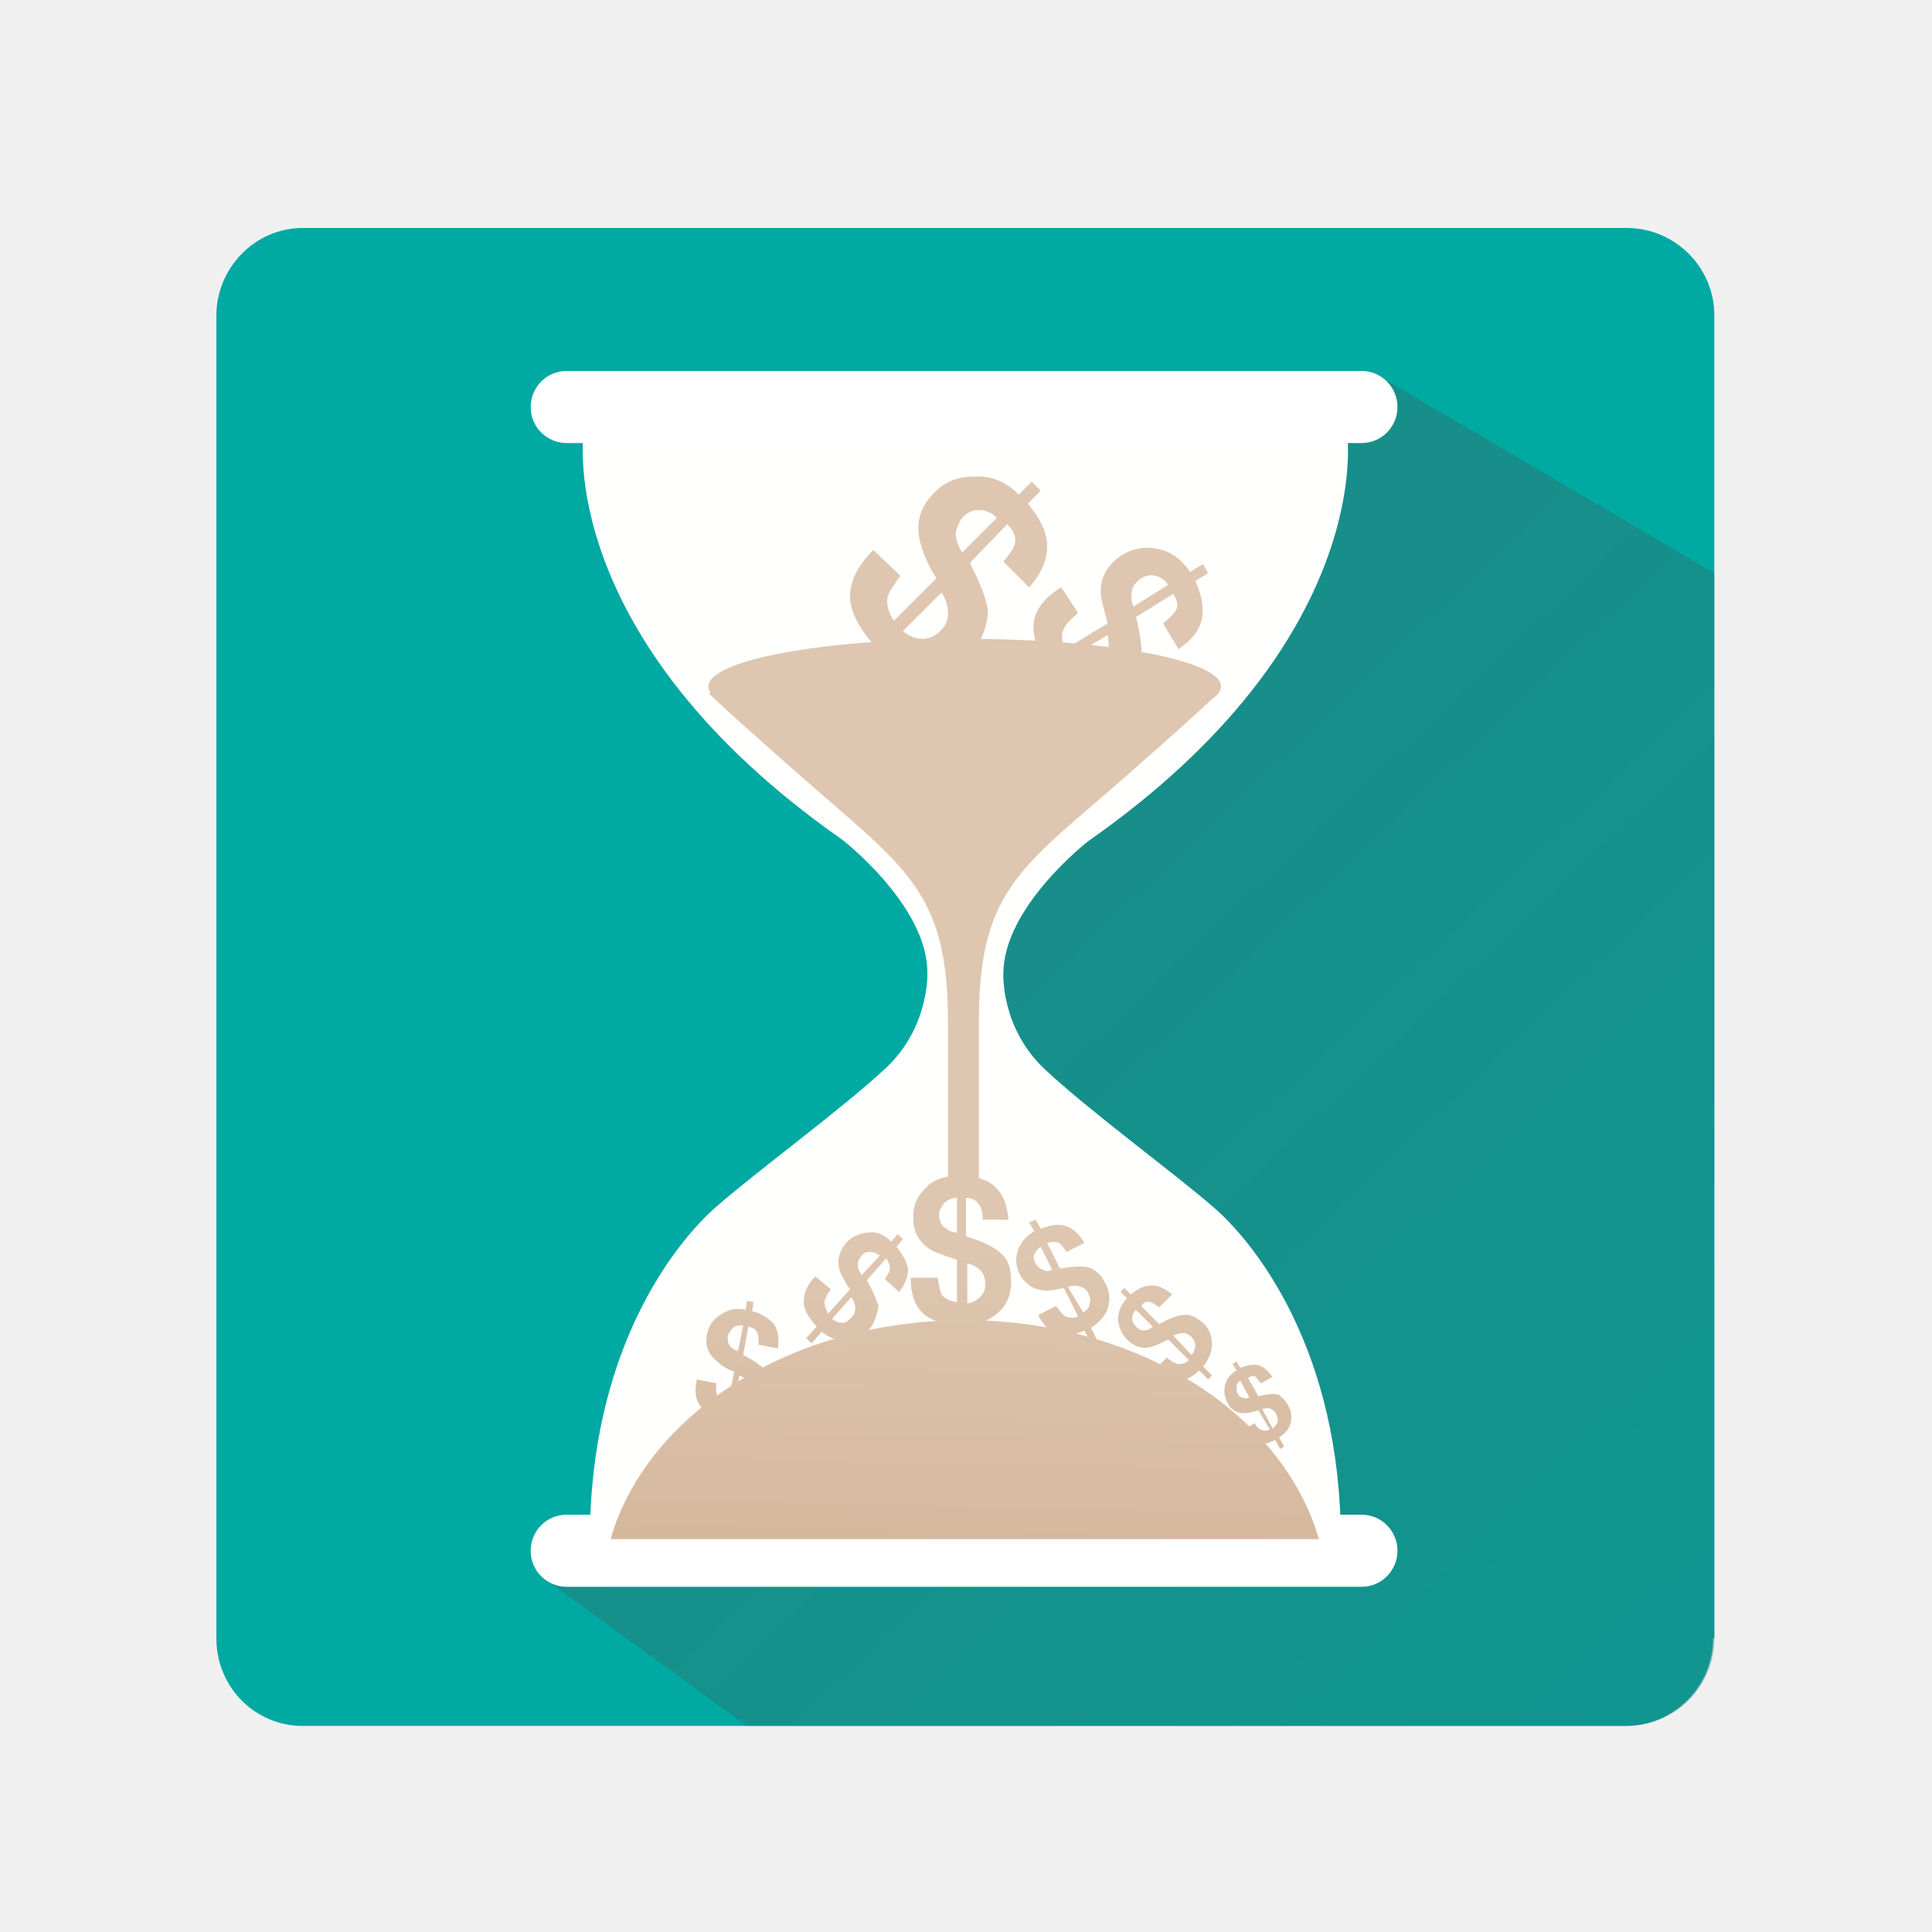
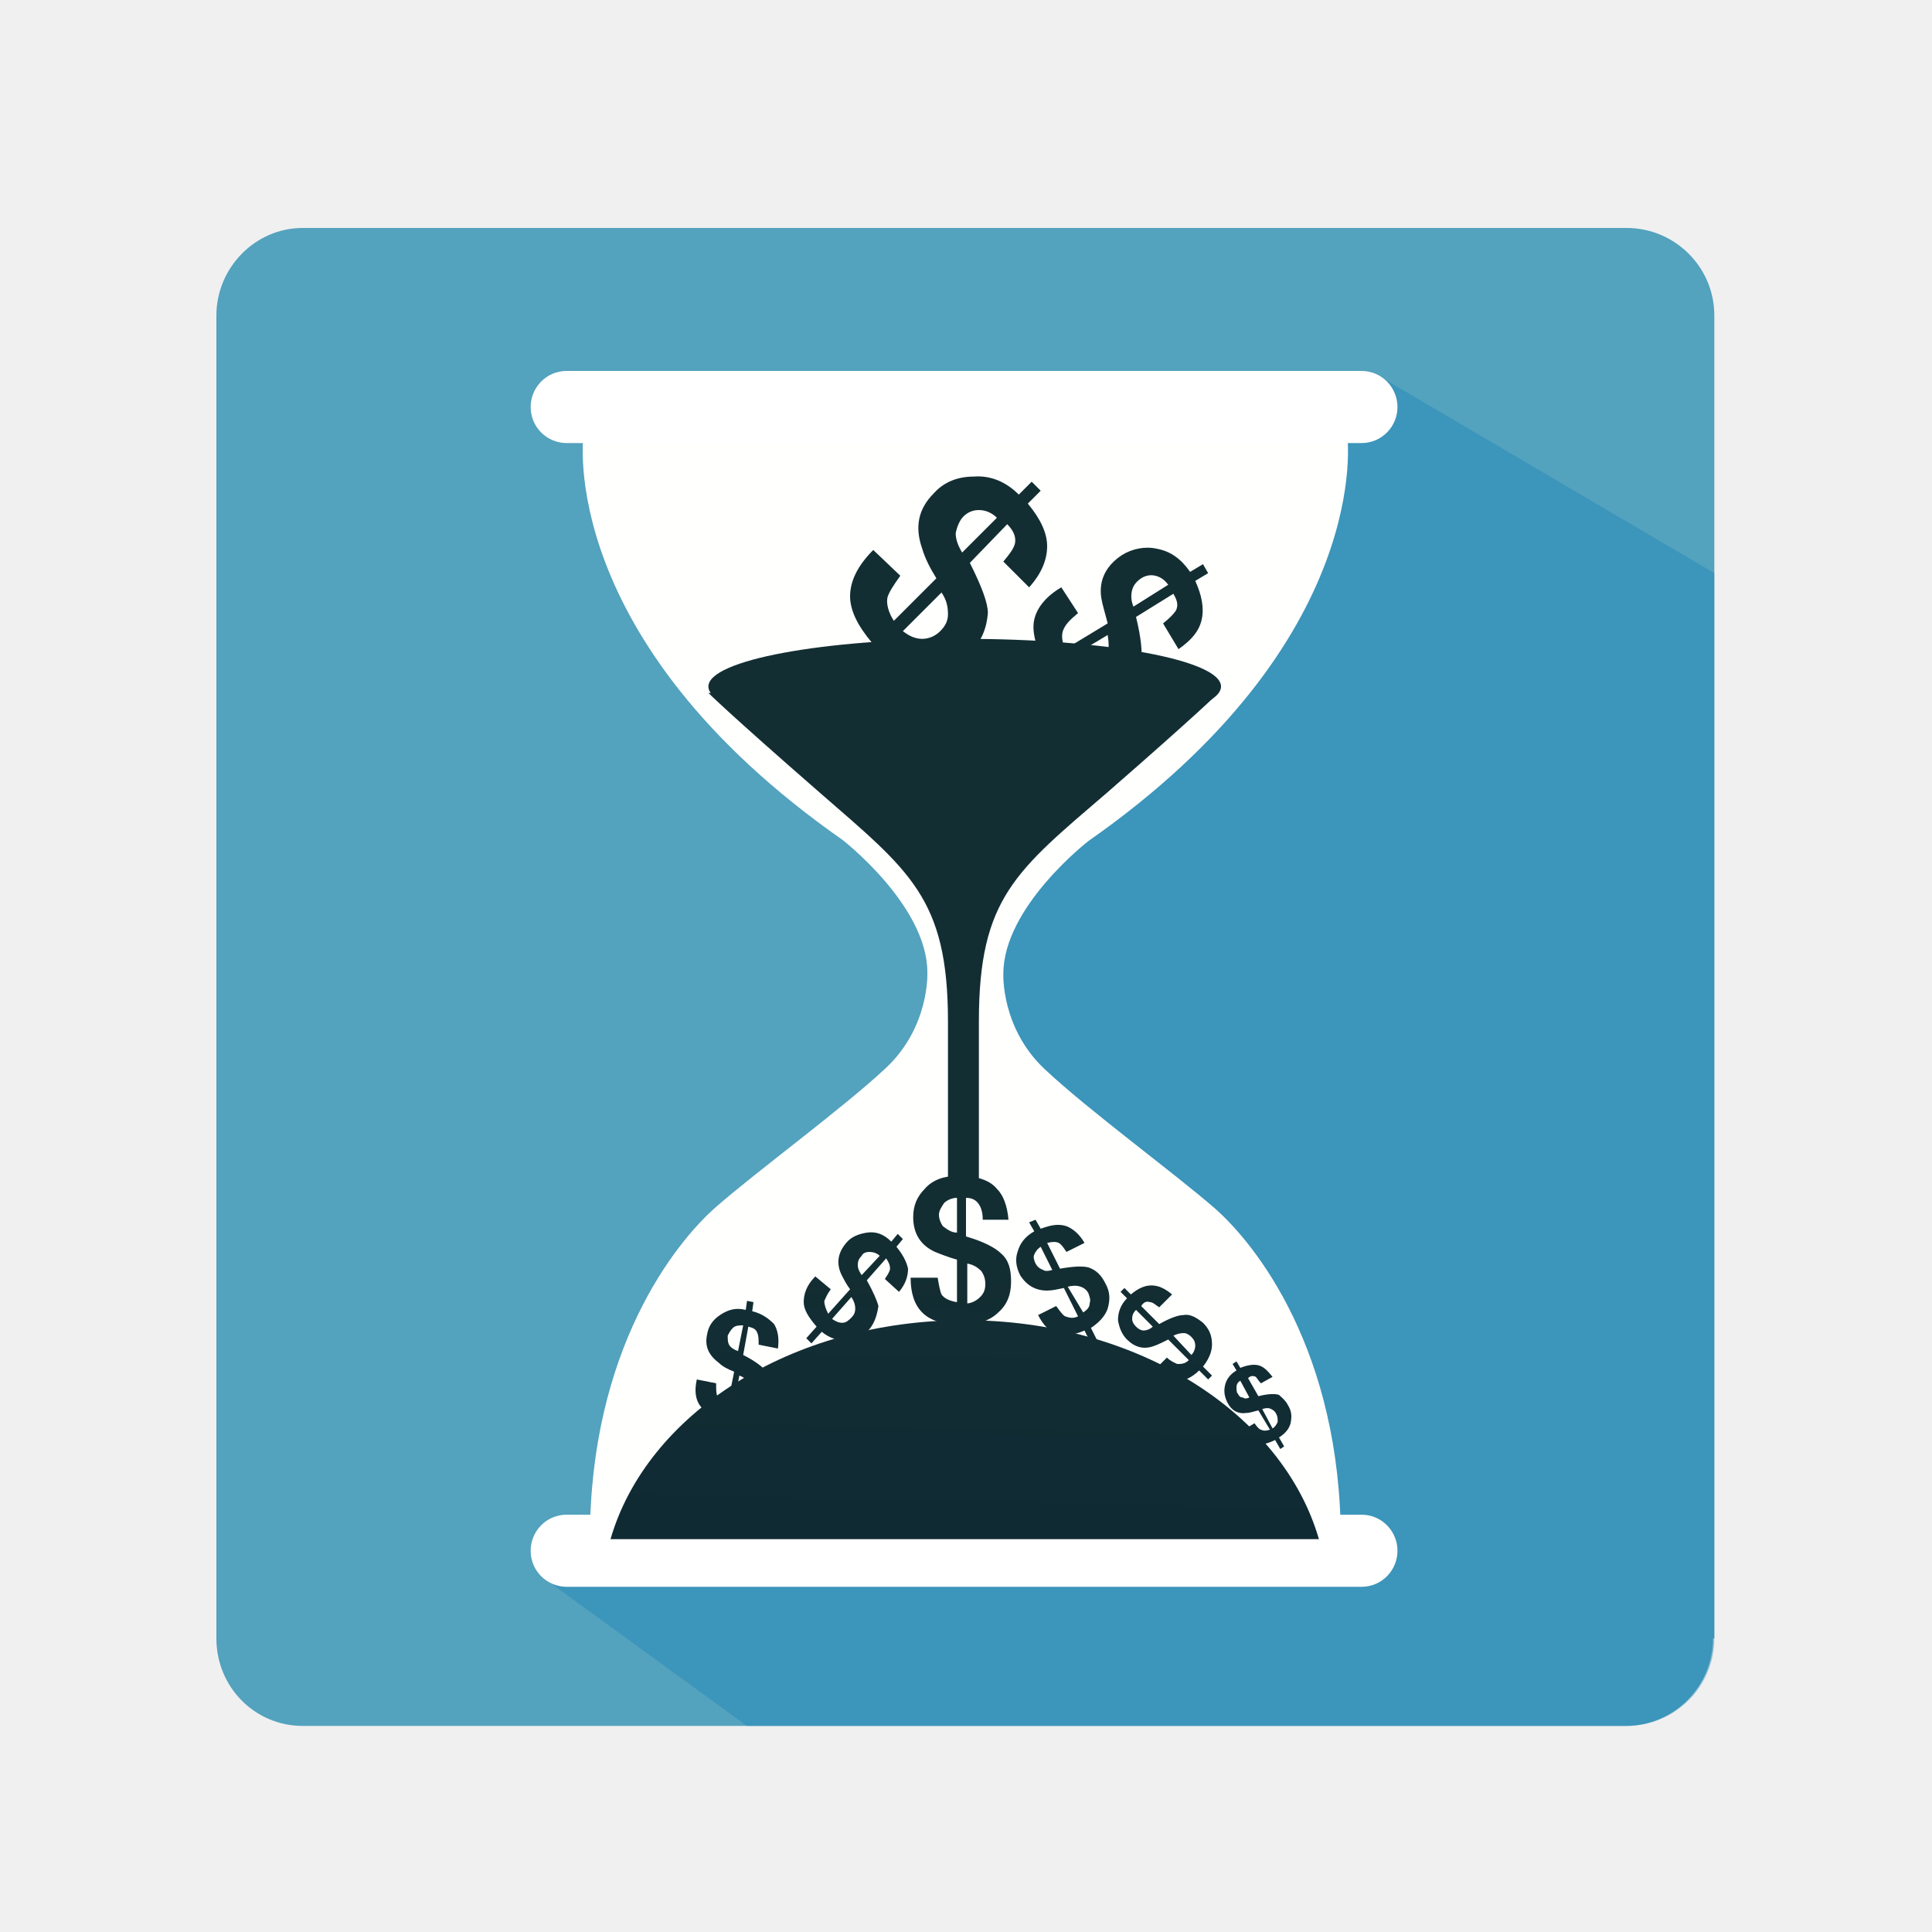
<svg xmlns="http://www.w3.org/2000/svg" version="1.1" id="Layer_1" x="0px" y="0px" viewBox="0 0 150 150" enable-background="new 0 0 150 150" xml:space="preserve">
  <g>
-     <path fill="#00A9A2" d="M133,127.2c0,3.7-3,6.8-6.8,6.8H23.5c-3.7,0-6.7-3-6.7-6.8V24.5c0-3.7,3-6.8,6.7-6.8h102.8   c3.7,0,6.8,3,6.8,6.8V127.2z" />
+     <path fill="#53A2BE" d="M133,127.2c0,3.7-3,6.8-6.8,6.8H23.5c-3.7,0-6.7-3-6.7-6.8V24.5c0-3.7,3-6.8,6.7-6.8h102.8   c3.7,0,6.8,3,6.8,6.8V127.2z" />
    <linearGradient id="SVGID_1_" gradientUnits="userSpaceOnUse" x1="78.319" y1="73.592" x2="276.606" y2="283.029">
-       <stop offset="5.618000e-03" style="stop-color:#356C6A" />
-       <stop offset="1" style="stop-color:#00A9A2" />
+       <stop offset="5.618000e-03" style="stop-color:#1D84B5" />
+       <stop offset="1" style="stop-color:#1D84B5" />
    </linearGradient>
    <path opacity="0.44" fill="url(#SVGID_1_)" d="M106.9,29.1L74.1,38v63.9l-18,9.5l-13.5,11.4L58,134h68.3c3.7,0,6.8-3,6.8-6.8V44.5   L106.9,29.1z" />
    <g>
      <path fill="#FFFFFE" d="M45.8,119.5c0-14.7,6.6-23,9.8-25.8c3.2-2.8,9.9-7.7,13.2-10.8c3.4-3.2,3.2-7.4,3.2-7.4    c0-5.2-6.6-10.3-6.6-10.3C43.1,49.6,45.3,33.8,45.3,33.8h59.3c0,0,2.2,15.9-20.1,31.5c0,0-6.6,5.1-6.6,10.3c0,0-0.2,4.2,3.2,7.4    c3.4,3.2,10.1,8.1,13.2,10.8c3.2,2.8,9.8,11.1,9.8,25.8H45.8z" />
      <path fill="#FFFFFF" d="M108.5,120.4c0,1.5-1.2,2.8-2.8,2.8H44c-1.5,0-2.8-1.2-2.8-2.8l0,0c0-1.5,1.2-2.8,2.8-2.8h61.7    C107.3,117.6,108.5,118.9,108.5,120.4L108.5,120.4z" />
      <path fill="#FFFFFF" d="M108.5,31.6c0,1.5-1.2,2.8-2.8,2.8H44c-1.5,0-2.8-1.2-2.8-2.8l0,0c0-1.5,1.2-2.8,2.8-2.8h61.7    C107.3,28.8,108.5,30.1,108.5,31.6L108.5,31.6z" />
      <g>
        <linearGradient id="SVGID_2_" gradientUnits="userSpaceOnUse" x1="73.798" y1="169.414" x2="75.391" y2="96.951">
-           <stop offset="7.303400e-02" style="stop-color:#C49F7C" />
-           <stop offset="1" style="stop-color:#DEC6B0" />
+           <stop offset="7.303400e-02" style="stop-color:#0A2239" />
+           <stop offset="1" style="stop-color:#132E32" />
        </linearGradient>
        <path fill="url(#SVGID_2_)" d="M102.4,119.5c-2.8-9.7-14-17-27.5-17c-13.5,0-24.7,7.3-27.5,17H102.4z" />
        <linearGradient id="SVGID_3_" gradientUnits="userSpaceOnUse" x1="72.344" y1="169.396" x2="73.937" y2="96.922">
-           <stop offset="7.303400e-02" style="stop-color:#C49F7C" />
-           <stop offset="1" style="stop-color:#DEC6B0" />
+           <stop offset="7.303400e-02" style="stop-color:#0A2239" />
+           <stop offset="1" style="stop-color:#132E32" />
        </linearGradient>
        <ellipse fill="url(#SVGID_3_)" cx="74.9" cy="53.3" rx="19.9" ry="3.7" />
        <linearGradient id="SVGID_4_" gradientUnits="userSpaceOnUse" x1="72.221" y1="169.386" x2="73.814" y2="96.916">
-           <stop offset="7.303400e-02" style="stop-color:#C49F7C" />
-           <stop offset="1" style="stop-color:#DEC6B0" />
+           <stop offset="7.303400e-02" style="stop-color:#0A2239" />
+           <stop offset="1" style="stop-color:#132E32" />
        </linearGradient>
        <path fill="url(#SVGID_4_)" d="M55,53.8c0,0,1.6,1.6,8.6,7.7c7,6.1,10,8.2,10,17.8c0,9.6,0,12.4,0,12.4h0.9H75H76     c0,0,0-2.8,0-12.4c0-9.6,2.9-11.7,10-17.8c7-6.1,8.6-7.7,8.6-7.7" />
        <g>
          <linearGradient id="SVGID_5_" gradientUnits="userSpaceOnUse" x1="73.097" y1="169.402" x2="74.689" y2="96.935">
-             <stop offset="7.303400e-02" style="stop-color:#C49F7C" />
-             <stop offset="1" style="stop-color:#DEC6B0" />
+             <stop offset="7.303400e-02" style="stop-color:#0A2239" />
+             <stop offset="1" style="stop-color:#132E32" />
          </linearGradient>
          <path fill="url(#SVGID_5_)" d="M78.5,99.5c0,1-0.3,1.8-1,2.4c-0.6,0.6-1.5,0.9-2.5,1v1.5h-0.7v-1.5c-1.2-0.1-2.1-0.4-2.7-1      c-0.6-0.6-0.9-1.5-0.9-2.7h2.1c0.1,0.6,0.2,1.1,0.3,1.3c0.2,0.3,0.6,0.5,1.2,0.6v-3.3c-0.7-0.2-1.2-0.4-1.7-0.6      c-1.1-0.5-1.7-1.4-1.7-2.7c0-0.9,0.3-1.6,0.9-2.2c0.6-0.7,1.5-1,2.5-1v-1H75v1c1.1,0.1,1.9,0.4,2.4,1c0.5,0.5,0.8,1.3,0.9,2.4      h-2c0-0.5-0.1-0.9-0.3-1.2c-0.2-0.3-0.5-0.5-1-0.5v3c1.4,0.4,2.3,0.9,2.7,1.3C78.3,97.8,78.5,98.5,78.5,99.5z M74.3,95.7V93      c-0.4,0-0.8,0.2-1,0.4c-0.2,0.3-0.4,0.6-0.4,0.9c0,0.3,0.1,0.6,0.3,0.9C73.6,95.5,73.9,95.7,74.3,95.7z M75,101.2      c0.4,0,0.8-0.2,1.1-0.5c0.3-0.3,0.4-0.6,0.4-1c0-0.4-0.1-0.7-0.3-1c-0.3-0.3-0.6-0.5-1.1-0.6V101.2z" />
        </g>
        <g>
          <linearGradient id="SVGID_6_" gradientUnits="userSpaceOnUse" x1="70.862" y1="169.346" x2="72.454" y2="96.884">
-             <stop offset="7.303400e-02" style="stop-color:#C49F7C" />
-             <stop offset="1" style="stop-color:#DEC6B0" />
+             <stop offset="7.303400e-02" style="stop-color:#0A2239" />
+             <stop offset="1" style="stop-color:#132E32" />
          </linearGradient>
          <path fill="url(#SVGID_6_)" d="M75.3,50.7c-1,1-2.1,1.5-3.4,1.4c-1.2,0-2.4-0.6-3.5-1.5l-1.5,1.5l-0.7-0.7l1.5-1.5      c-1.1-1.3-1.7-2.5-1.7-3.6c0-1.2,0.6-2.4,1.8-3.6l2.1,2c-0.5,0.7-0.9,1.3-1,1.7c-0.1,0.5,0.1,1.2,0.5,1.8l3.3-3.3      c-0.5-0.8-0.9-1.6-1.1-2.3c-0.6-1.7-0.3-3.1,0.9-4.3c0.8-0.9,1.9-1.3,3.1-1.3c1.3-0.1,2.5,0.4,3.5,1.4l1-1l0.7,0.7l-1,1      c1,1.2,1.5,2.3,1.5,3.3c0,1-0.4,2.1-1.4,3.2l-2-2c0.5-0.6,0.8-1,0.9-1.4c0.1-0.5-0.1-1-0.6-1.5l-2.9,3c0.9,1.8,1.4,3.1,1.4,3.9      C76.6,48.8,76.2,49.8,75.3,50.7z M74.7,42.9l2.7-2.7c-0.4-0.4-0.9-0.6-1.4-0.6c-0.5,0-0.9,0.2-1.2,0.5c-0.3,0.3-0.5,0.8-0.6,1.3      C74.2,41.9,74.4,42.4,74.7,42.9z M70.1,49c0.5,0.4,1,0.6,1.5,0.6c0.5,0,1-0.2,1.4-0.6c0.4-0.4,0.6-0.8,0.6-1.3      c0-0.6-0.1-1.1-0.5-1.7L70.1,49z" />
        </g>
        <g>
          <linearGradient id="SVGID_7_" gradientUnits="userSpaceOnUse" x1="83.936" y1="169.642" x2="85.528" y2="97.173">
-             <stop offset="7.303400e-02" style="stop-color:#C49F7C" />
-             <stop offset="1" style="stop-color:#DEC6B0" />
+             <stop offset="7.303400e-02" style="stop-color:#0A2239" />
+             <stop offset="1" style="stop-color:#132E32" />
          </linearGradient>
          <path fill="url(#SVGID_7_)" d="M86.9,53.5c-1,0.6-2,0.8-3,0.5c-1-0.3-1.8-0.9-2.5-1.9l-1.5,0.9l-0.4-0.7l1.5-0.9      c-0.6-1.3-0.9-2.4-0.7-3.3c0.2-0.9,0.9-1.8,2.1-2.5l1.3,2c-0.6,0.5-0.9,0.8-1.1,1.2c-0.2,0.4-0.2,0.9,0.1,1.6l3.3-2      c-0.2-0.8-0.4-1.4-0.5-2c-0.2-1.4,0.4-2.5,1.6-3.3c0.8-0.5,1.8-0.7,2.7-0.5c1.1,0.2,1.9,0.8,2.6,1.8l1-0.6l0.4,0.7l-1,0.6      c0.5,1.1,0.7,2.1,0.5,3c-0.2,0.9-0.8,1.6-1.8,2.3l-1.2-2c0.5-0.4,0.8-0.7,1-1c0.2-0.4,0.1-0.8-0.2-1.3l-2.9,1.8      c0.4,1.6,0.5,2.8,0.4,3.4C88.4,52.2,87.8,53,86.9,53.5z M88,47.1l2.7-1.7c-0.3-0.4-0.6-0.6-1-0.7c-0.4-0.1-0.8,0-1.1,0.2      c-0.3,0.2-0.6,0.5-0.7,0.9C87.8,46.2,87.8,46.6,88,47.1z M83,51.1c0.3,0.4,0.7,0.7,1.1,0.8c0.4,0.1,0.8,0,1.2-0.2      c0.4-0.2,0.6-0.5,0.7-0.9c0.1-0.4,0.1-0.9,0-1.5L83,51.1z" />
        </g>
        <g>
          <linearGradient id="SVGID_8_" gradientUnits="userSpaceOnUse" x1="80.928" y1="169.582" x2="82.521" y2="97.108">
-             <stop offset="7.303400e-02" style="stop-color:#C49F7C" />
-             <stop offset="1" style="stop-color:#DEC6B0" />
+             <stop offset="7.303400e-02" style="stop-color:#0A2239" />
+             <stop offset="1" style="stop-color:#132E32" />
          </linearGradient>
          <path fill="url(#SVGID_8_)" d="M85.8,99.6c0.4,0.7,0.4,1.3,0.2,2c-0.2,0.6-0.7,1.1-1.3,1.5l0.5,1l-0.5,0.2l-0.5-1      c-0.9,0.4-1.6,0.4-2.1,0.3c-0.6-0.2-1.1-0.7-1.5-1.5l1.4-0.7c0.3,0.4,0.5,0.7,0.7,0.8c0.3,0.1,0.6,0.2,1,0l-1.1-2.2      c-0.5,0.1-0.9,0.2-1.3,0.2c-0.9,0-1.6-0.4-2.1-1.2c-0.3-0.6-0.4-1.2-0.2-1.8c0.2-0.7,0.6-1.2,1.3-1.6l-0.4-0.7l0.5-0.2l0.4,0.7      c0.8-0.3,1.4-0.4,2-0.2c0.5,0.2,1,0.6,1.4,1.3l-1.4,0.7c-0.2-0.3-0.4-0.6-0.6-0.7c-0.2-0.1-0.5-0.1-0.9,0l1,2      c1.1-0.2,1.8-0.2,2.2-0.1C85.1,98.6,85.5,99,85.8,99.6z M81.7,98.6l-0.9-1.8c-0.3,0.2-0.4,0.4-0.5,0.6c-0.1,0.2,0,0.5,0.1,0.7      c0.1,0.2,0.3,0.4,0.6,0.5C81.1,98.7,81.4,98.7,81.7,98.6z M84.1,101.9c0.3-0.2,0.5-0.4,0.5-0.7c0.1-0.3,0-0.5-0.1-0.8      c-0.1-0.2-0.3-0.4-0.6-0.5c-0.3-0.1-0.6-0.1-1,0L84.1,101.9z" />
        </g>
        <g>
          <linearGradient id="SVGID_9_" gradientUnits="userSpaceOnUse" x1="64.863" y1="169.216" x2="66.455" y2="96.754">
-             <stop offset="7.303400e-02" style="stop-color:#C49F7C" />
-             <stop offset="1" style="stop-color:#DEC6B0" />
+             <stop offset="7.303400e-02" style="stop-color:#0A2239" />
+             <stop offset="1" style="stop-color:#132E32" />
          </linearGradient>
          <path fill="url(#SVGID_9_)" d="M67.5,103.2c-0.5,0.6-1.1,0.9-1.8,0.9c-0.6,0-1.3-0.2-1.9-0.7l-0.8,0.9l-0.4-0.4l0.8-0.9      c-0.6-0.7-1-1.3-1-1.9c0-0.6,0.2-1.3,0.9-2l1.2,1c-0.3,0.4-0.4,0.7-0.5,0.9c0,0.3,0.1,0.6,0.3,1l1.7-1.9      c-0.3-0.4-0.5-0.8-0.7-1.2c-0.4-0.9-0.2-1.7,0.4-2.4c0.4-0.5,1-0.7,1.6-0.8c0.7-0.1,1.3,0.1,1.9,0.7l0.5-0.6l0.4,0.4l-0.5,0.6      c0.5,0.6,0.8,1.2,0.9,1.7c0,0.6-0.2,1.2-0.7,1.8l-1.1-1c0.2-0.3,0.4-0.6,0.4-0.8c0-0.3-0.1-0.5-0.3-0.8l-1.5,1.7      c0.5,0.9,0.8,1.6,0.9,2C68.1,102.1,67.9,102.7,67.5,103.2z M66.9,99l1.4-1.5c-0.2-0.2-0.5-0.3-0.8-0.3c-0.3,0-0.5,0.1-0.6,0.3      c-0.2,0.2-0.3,0.4-0.3,0.7C66.6,98.5,66.7,98.7,66.9,99z M64.6,102.4c0.3,0.2,0.5,0.3,0.8,0.3c0.3,0,0.5-0.2,0.7-0.4      c0.2-0.2,0.3-0.4,0.3-0.7c0-0.3-0.1-0.6-0.3-0.9L64.6,102.4z" />
        </g>
        <g>
          <linearGradient id="SVGID_10_" gradientUnits="userSpaceOnUse" x1="55.866" y1="169.022" x2="57.459" y2="96.557">
-             <stop offset="7.303400e-02" style="stop-color:#C49F7C" />
-             <stop offset="1" style="stop-color:#DEC6B0" />
+             <stop offset="7.303400e-02" style="stop-color:#0A2239" />
+             <stop offset="1" style="stop-color:#132E32" />
          </linearGradient>
          <path fill="url(#SVGID_10_)" d="M59.9,108.3c-0.1,0.7-0.5,1.3-1.1,1.7c-0.6,0.3-1.2,0.5-2,0.4l-0.2,1.1l-0.5-0.1l0.2-1.1      c-0.9-0.2-1.5-0.6-1.9-1.1c-0.4-0.5-0.5-1.2-0.3-2.1l1.5,0.3c0,0.5,0,0.8,0.1,1c0.1,0.3,0.4,0.5,0.8,0.6l0.5-2.5      c-0.5-0.2-0.9-0.4-1.2-0.7c-0.8-0.6-1.1-1.3-0.9-2.2c0.1-0.6,0.4-1.1,1-1.5c0.6-0.4,1.2-0.6,2-0.4l0.1-0.7l0.5,0.1l-0.1,0.7      c0.8,0.2,1.3,0.6,1.7,1c0.3,0.5,0.4,1.1,0.3,1.9l-1.5-0.3c0-0.4,0-0.7-0.1-0.9c-0.1-0.3-0.3-0.4-0.7-0.5l-0.4,2.2      c1,0.5,1.6,1,1.8,1.3C59.9,107,60,107.6,59.9,108.3z M57.3,104.9l0.4-2c-0.3,0-0.6,0-0.8,0.2c-0.2,0.2-0.3,0.4-0.4,0.6      c0,0.3,0,0.5,0.1,0.7C56.7,104.6,57,104.8,57.3,104.9z M57,109c0.3,0,0.6,0,0.8-0.2c0.2-0.2,0.4-0.4,0.4-0.7      c0-0.3,0-0.5-0.1-0.7c-0.1-0.3-0.4-0.5-0.7-0.6L57,109z" />
        </g>
        <g>
          <linearGradient id="SVGID_11_" gradientUnits="userSpaceOnUse" x1="88.952" y1="169.756" x2="90.544" y2="97.283">
-             <stop offset="7.303400e-02" style="stop-color:#C49F7C" />
-             <stop offset="1" style="stop-color:#DEC6B0" />
+             <stop offset="7.303400e-02" style="stop-color:#0A2239" />
+             <stop offset="1" style="stop-color:#132E32" />
          </linearGradient>
          <path fill="url(#SVGID_11_)" d="M93.4,102.7c0.5,0.5,0.7,1,0.7,1.7c0,0.6-0.3,1.2-0.7,1.7l0.7,0.7l-0.3,0.3l-0.7-0.7      c-0.6,0.6-1.2,0.8-1.8,0.9c-0.6,0-1.2-0.3-1.7-0.9l1-1c0.3,0.3,0.6,0.4,0.8,0.5c0.3,0,0.6,0,0.9-0.3l-1.6-1.6      c-0.4,0.2-0.8,0.4-1.1,0.5c-0.8,0.3-1.5,0.1-2.1-0.5c-0.4-0.4-0.6-0.9-0.7-1.5c0-0.6,0.2-1.2,0.7-1.7l-0.5-0.5l0.3-0.3l0.5,0.5      c0.6-0.5,1.1-0.7,1.6-0.7c0.5,0,1,0.2,1.6,0.7l-1,1c-0.3-0.2-0.5-0.4-0.7-0.4c-0.3-0.1-0.5,0-0.7,0.3l1.4,1.4      c0.9-0.5,1.5-0.7,1.9-0.7C92.4,102,92.9,102.3,93.4,102.7z M89.5,103l-1.3-1.3c-0.2,0.2-0.3,0.4-0.3,0.7c0,0.2,0.1,0.4,0.3,0.6      c0.2,0.2,0.4,0.3,0.6,0.3C89,103.3,89.3,103.2,89.5,103z M92.5,105.2c0.2-0.2,0.3-0.5,0.3-0.7c0-0.3-0.1-0.5-0.3-0.7      c-0.2-0.2-0.4-0.3-0.6-0.3c-0.3,0-0.6,0.1-0.8,0.2L92.5,105.2z" />
        </g>
        <g>
          <linearGradient id="SVGID_12_" gradientUnits="userSpaceOnUse" x1="96.266" y1="169.915" x2="97.858" y2="97.444">
-             <stop offset="7.303400e-02" style="stop-color:#C49F7C" />
-             <stop offset="1" style="stop-color:#DEC6B0" />
+             <stop offset="7.303400e-02" style="stop-color:#0A2239" />
+             <stop offset="1" style="stop-color:#132E32" />
          </linearGradient>
          <path fill="url(#SVGID_12_)" d="M100,109.1c0.3,0.5,0.3,0.9,0.2,1.4c-0.1,0.4-0.4,0.8-0.9,1.1l0.4,0.7l-0.3,0.2l-0.4-0.7      c-0.6,0.3-1.1,0.4-1.5,0.3c-0.4-0.1-0.8-0.5-1.1-1l1-0.6c0.2,0.3,0.4,0.5,0.5,0.5c0.2,0.1,0.4,0.1,0.7,0l-0.9-1.5      c-0.4,0.1-0.7,0.2-0.9,0.2c-0.7,0.1-1.2-0.2-1.5-0.8c-0.2-0.4-0.3-0.8-0.2-1.3c0.1-0.5,0.4-0.9,0.9-1.2l-0.3-0.5l0.3-0.2      l0.3,0.5c0.5-0.2,1-0.3,1.4-0.2c0.4,0.1,0.7,0.4,1.1,0.9l-0.9,0.5c-0.2-0.2-0.3-0.4-0.4-0.5c-0.2-0.1-0.4-0.1-0.6,0.1l0.8,1.4      c0.8-0.2,1.3-0.2,1.6-0.1C99.4,108.4,99.8,108.7,100,109.1z M97,108.5l-0.7-1.3c-0.2,0.1-0.3,0.3-0.3,0.5c0,0.2,0,0.4,0.1,0.5      c0.1,0.2,0.2,0.3,0.4,0.3C96.6,108.6,96.8,108.6,97,108.5z M98.8,110.9c0.2-0.1,0.3-0.3,0.4-0.5c0-0.2,0-0.4-0.1-0.6      c-0.1-0.2-0.2-0.3-0.4-0.4c-0.2-0.1-0.4-0.1-0.7,0L98.8,110.9z" />
        </g>
      </g>
    </g>
  </g>
</svg>
